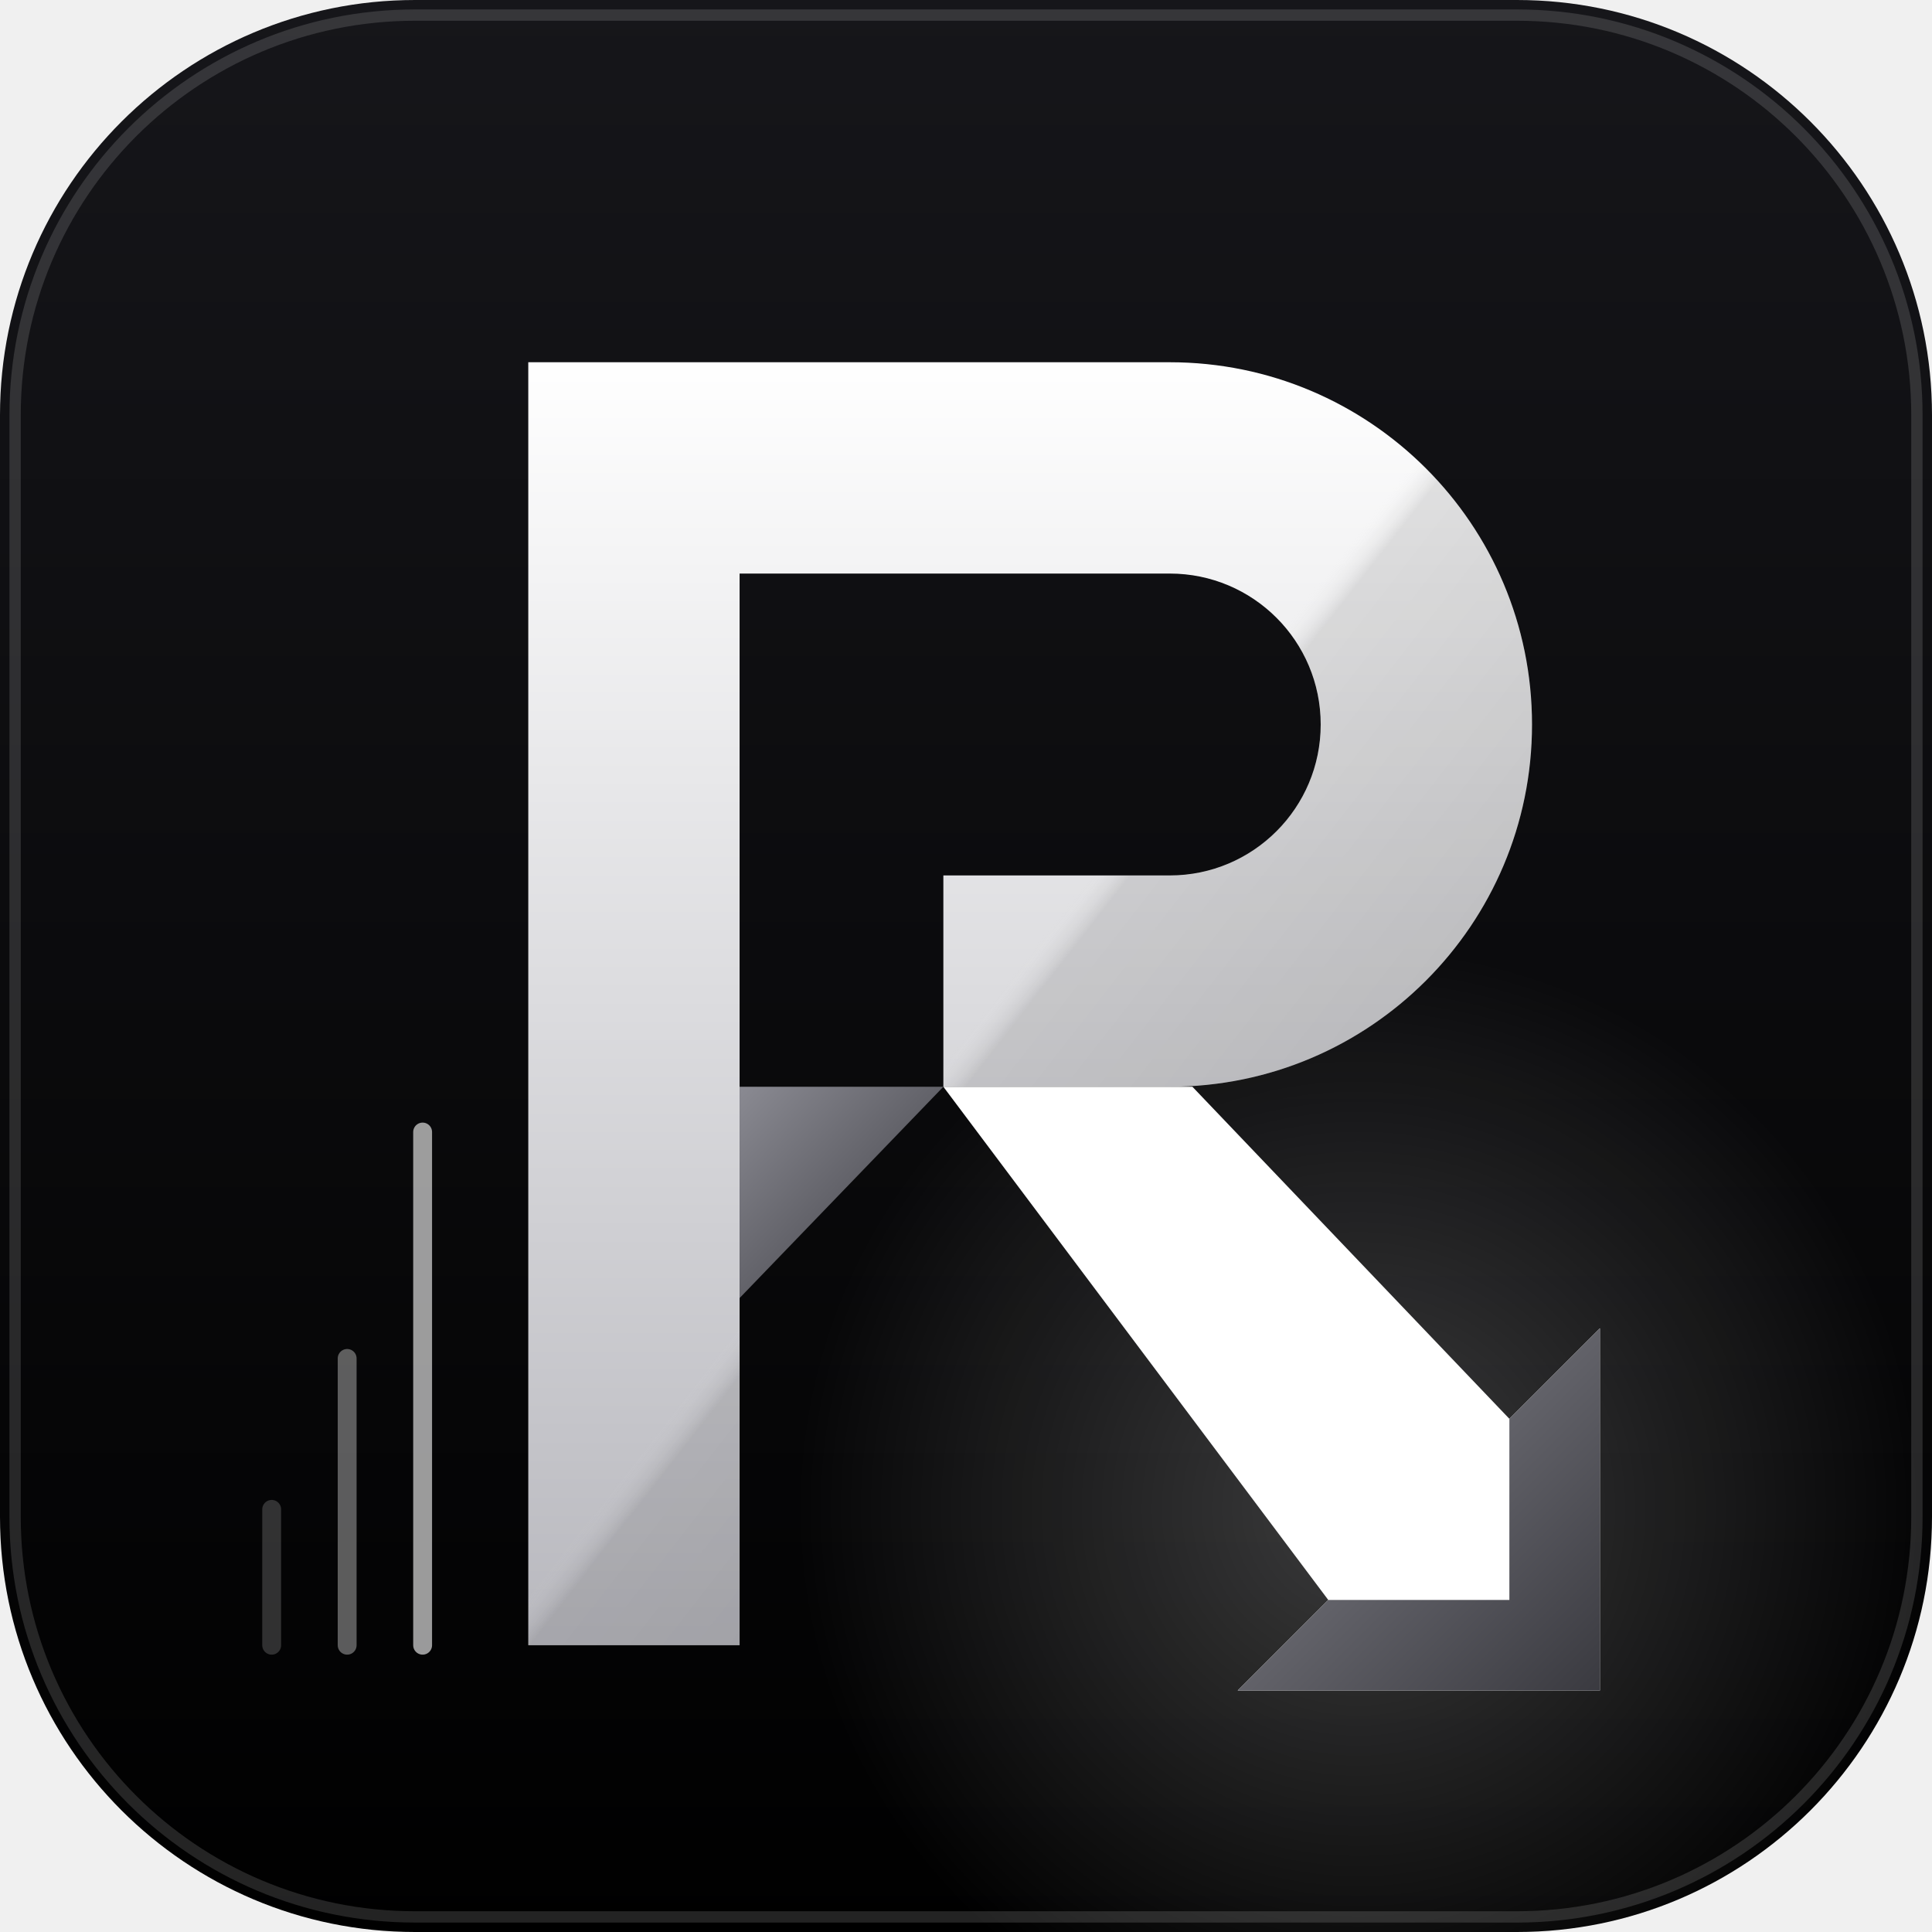
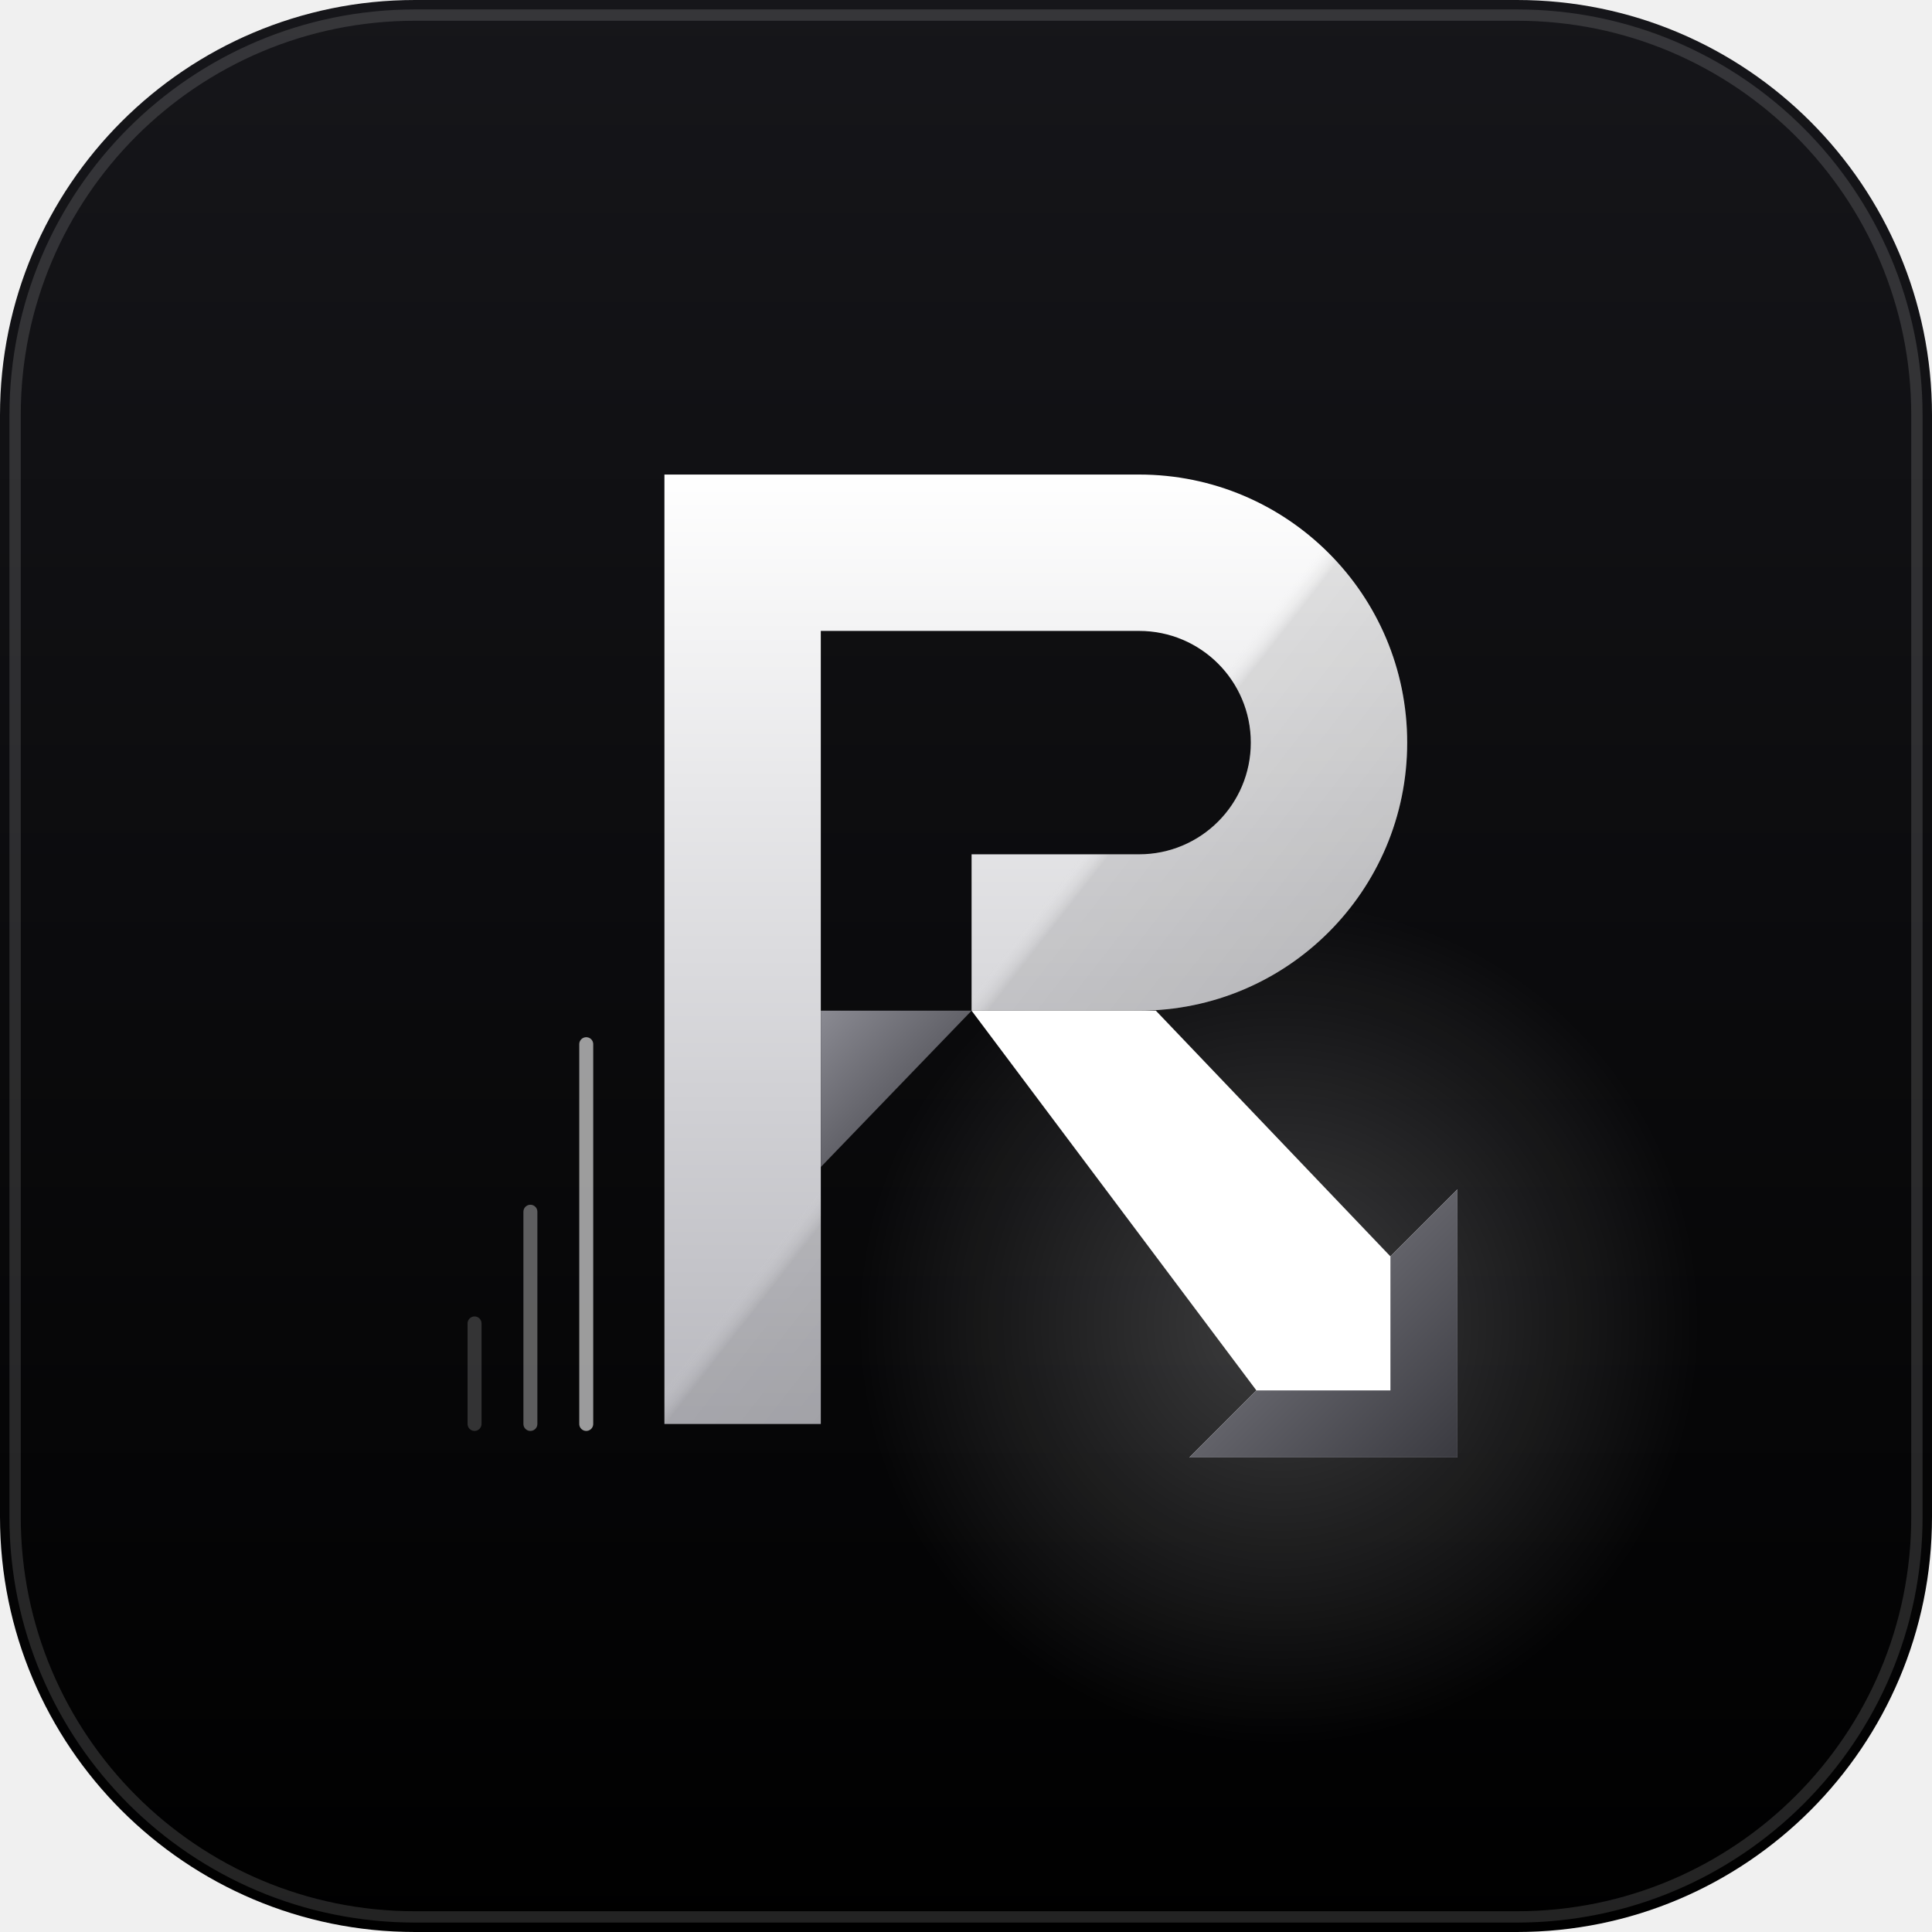
<svg xmlns="http://www.w3.org/2000/svg" viewBox="0 0 512 512">
  <defs>
    <linearGradient id="bg" x1="0" y1="0" x2="0" y2="1">
      <stop offset="0" stop-color="#16161a" />
      <stop offset="1" stop-color="#000" />
    </linearGradient>
    <linearGradient id="w" x1="0" y1="0" x2="0" y2="1">
      <stop offset="0" stop-color="#fff" />
      <stop offset="1" stop-color="#b8b8be" />
    </linearGradient>
    <linearGradient id="g" x1="0" y1="0" x2="1" y2="1">
      <stop offset="0" stop-color="#8a8a92" />
      <stop offset="1" stop-color="#3a3a40" />
    </linearGradient>
    <linearGradient id="sheen" x1="0" y1="0" x2="1" y2="1">
      <stop offset="0" stop-color="#fff" stop-opacity="0" />
      <stop offset=".48" stop-color="#fff" stop-opacity="0" />
      <stop offset=".5" stop-color="#000" stop-opacity=".1" />
      <stop offset="1" stop-color="#000" stop-opacity=".22" />
    </linearGradient>
    <radialGradient id="glow" cx=".5" cy=".5" r=".5">
      <stop offset="0" stop-color="#fff" stop-opacity=".22" />
      <stop offset="1" stop-color="#fff" stop-opacity="0" />
    </radialGradient>
    <clipPath id="plate">
      <rect width="512" height="512" rx="110" />
    </clipPath>
  </defs>
  <g clip-path="url(#plate)">
    <rect width="512" height="512" fill="url(#bg)" />
-     <circle cx="360" cy="400" r="150" fill="url(#glow)" />
-     <path d="M140 436V96h170a96 96 0 0 1 0 192h-60v-56h60a40 40 0 0 0 0-80H196v284z" fill="url(#w)" />
-     <path d="M196 288h54l-54 56z" fill="url(#g)" />
-     <path d="M250 288h66l84 88 24-24v96H328l24-24z" fill="#fff" />
-     <path d="M424 352v96H328l24-24h48v-48z" fill="url(#g)" />
-     <path d="M140 436V96h170a96 96 0 0 1 0 192h-60v-56h60a40 40 0 0 0 0-80H196v284z" fill="url(#sheen)" />
-     <g stroke="#fff" stroke-linecap="round" stroke-width="5">
-       <path d="M112 436V300" stroke-opacity=".6" />
-       <path d="M92 436v-76" stroke-opacity=".35" />
-       <path d="M72 436v-36" stroke-opacity=".18" />
+     <g transform="translate(256 256) scale(.74) translate(-248 -272)">
+       <circle cx="360" cy="400" r="150" fill="url(#glow)" />
+       <path d="M140 436V96h170a96 96 0 0 1 0 192h-60v-56h60a40 40 0 0 0 0-80H196v284z" fill="url(#w)" />
+       <path d="M196 288h54l-54 56z" fill="url(#g)" />
+       <path d="M250 288h66l84 88 24-24v96H328l24-24z" fill="#fff" />
+       <path d="M424 352v96H328l24-24h48v-48z" fill="url(#g)" />
+       <path d="M140 436V96h170a96 96 0 0 1 0 192h-60v-56h60a40 40 0 0 0 0-80H196v284z" fill="url(#sheen)" />
+       <g stroke="#fff" stroke-linecap="round" stroke-width="5">
+         <path d="M112 436V300" stroke-opacity=".6" />
+         <path d="M92 436v-76" stroke-opacity=".35" />
+         <path d="M72 436v-36" stroke-opacity=".18" />
+       </g>
    </g>
  </g>
  <rect x="4" y="4" width="504" height="504" rx="106" fill="none" stroke="#fff" stroke-opacity=".14" stroke-width="3" />
</svg>
